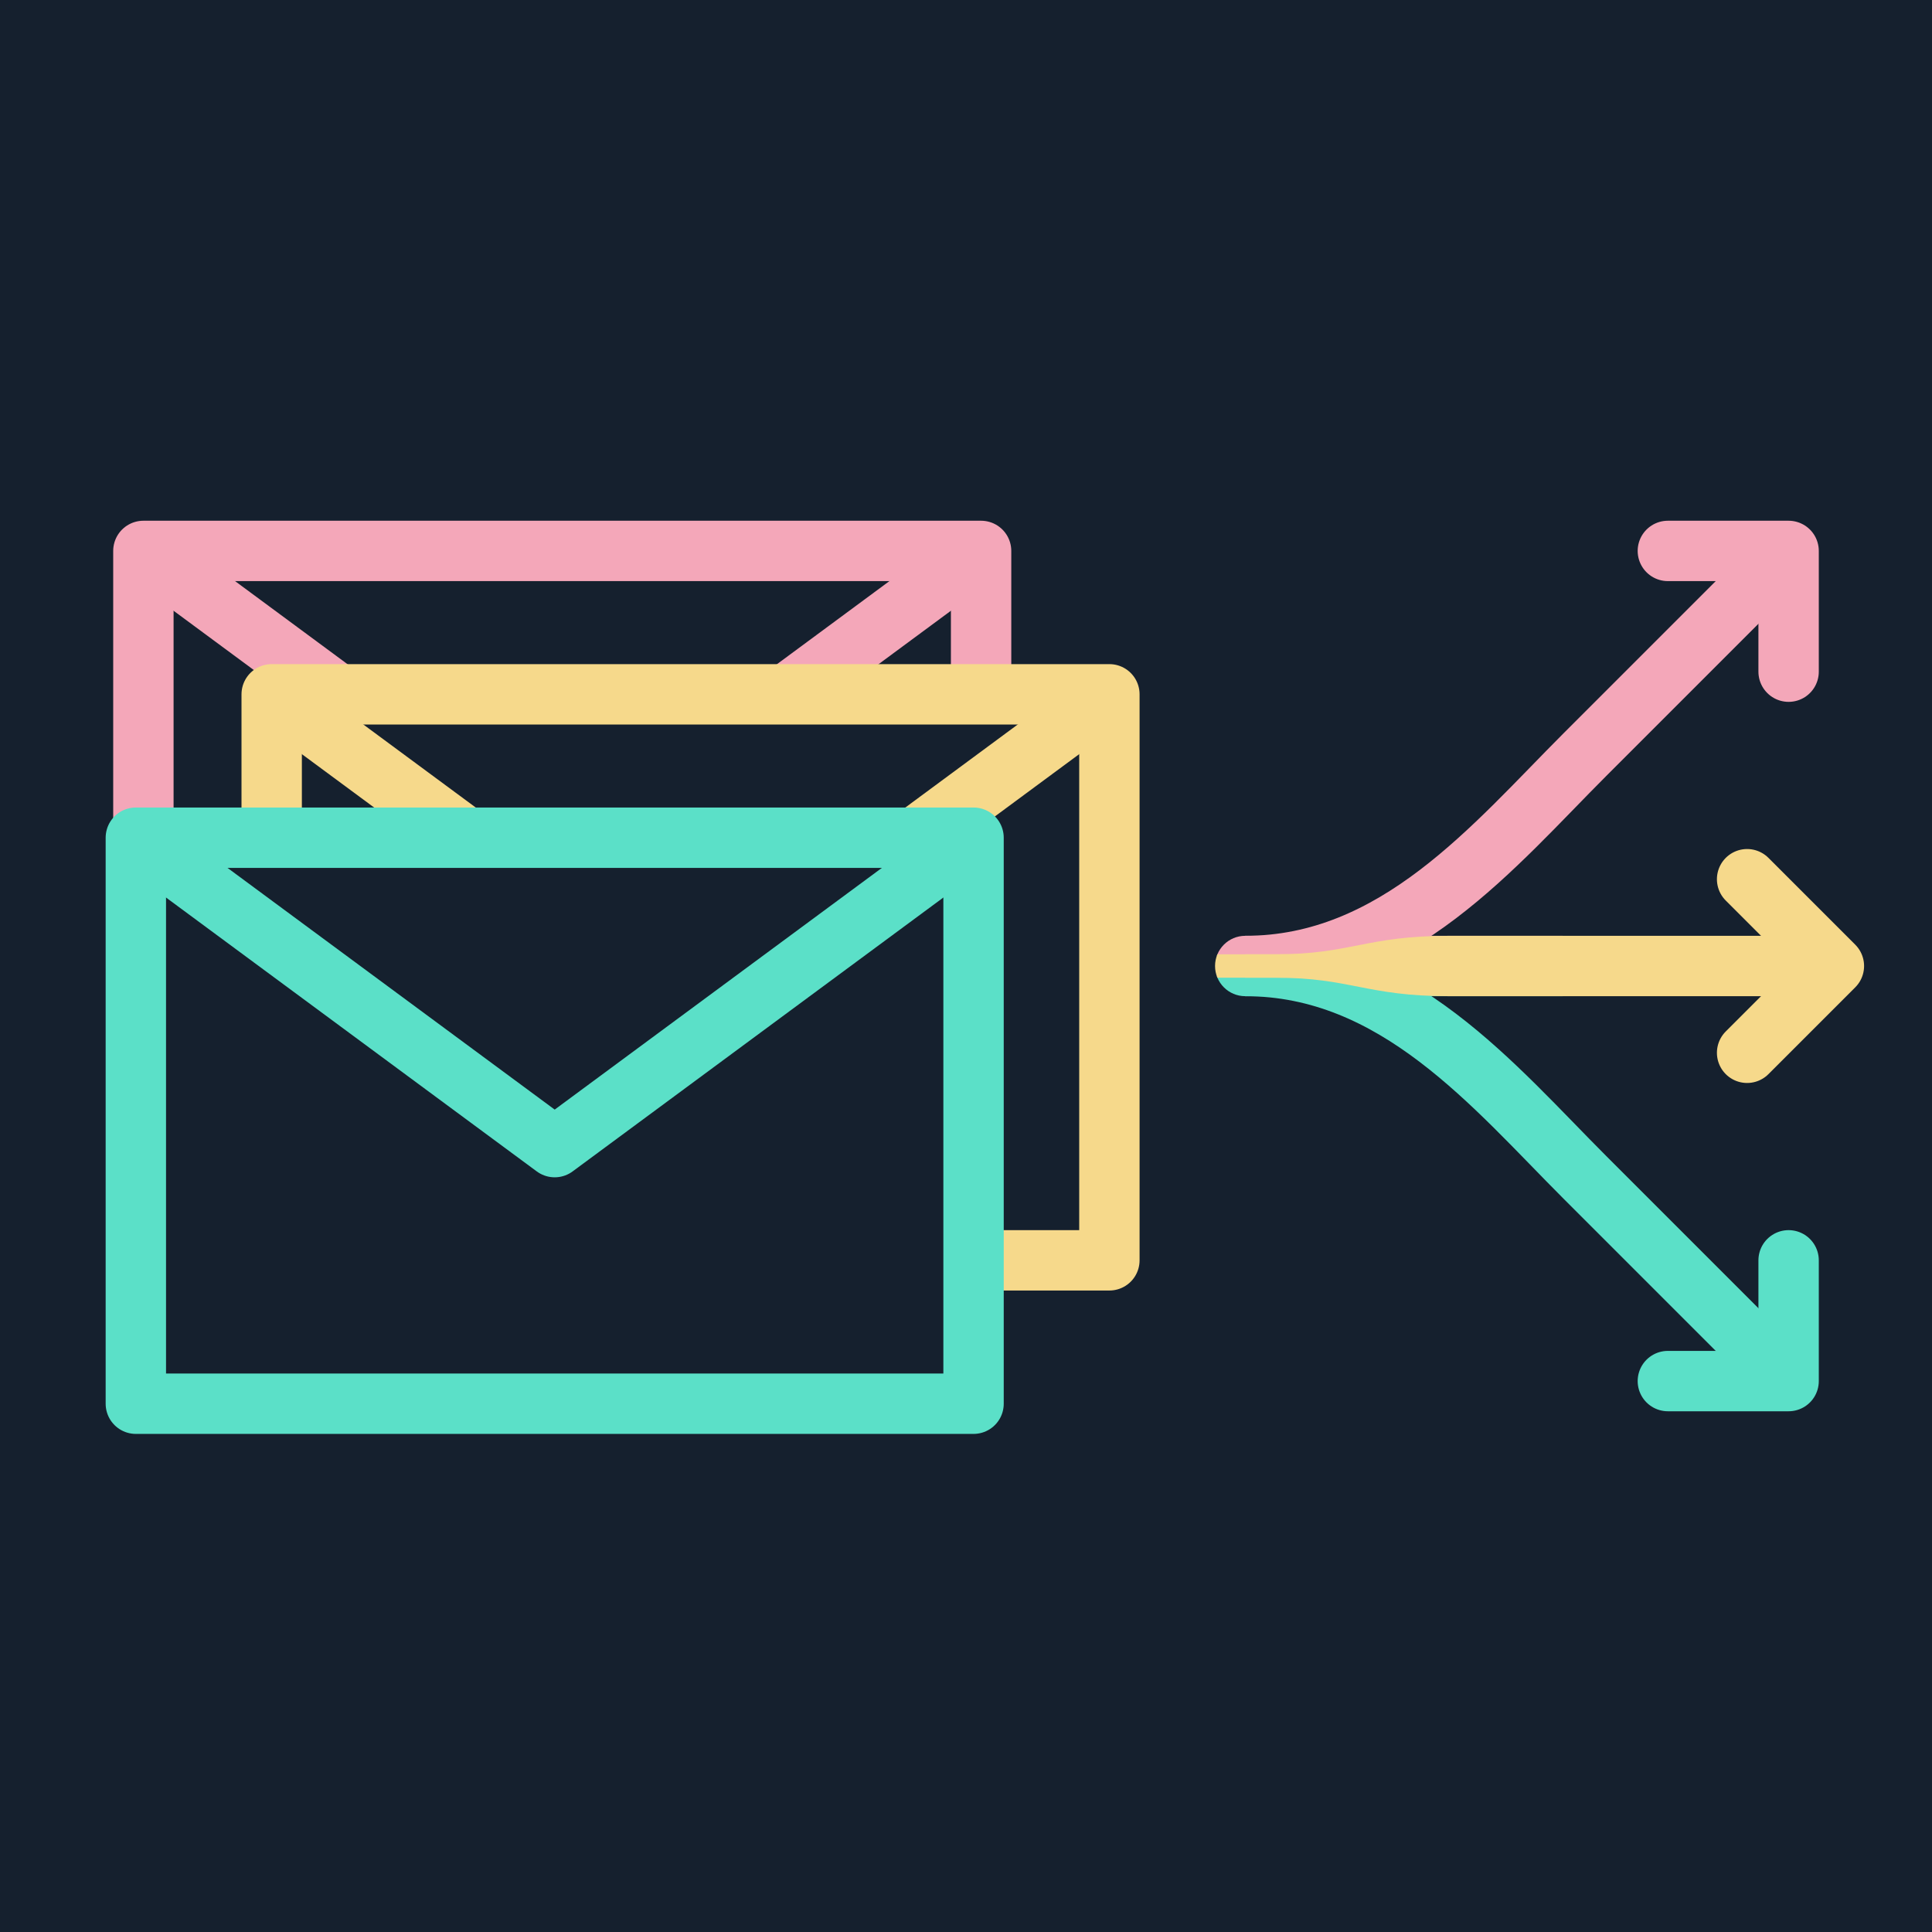
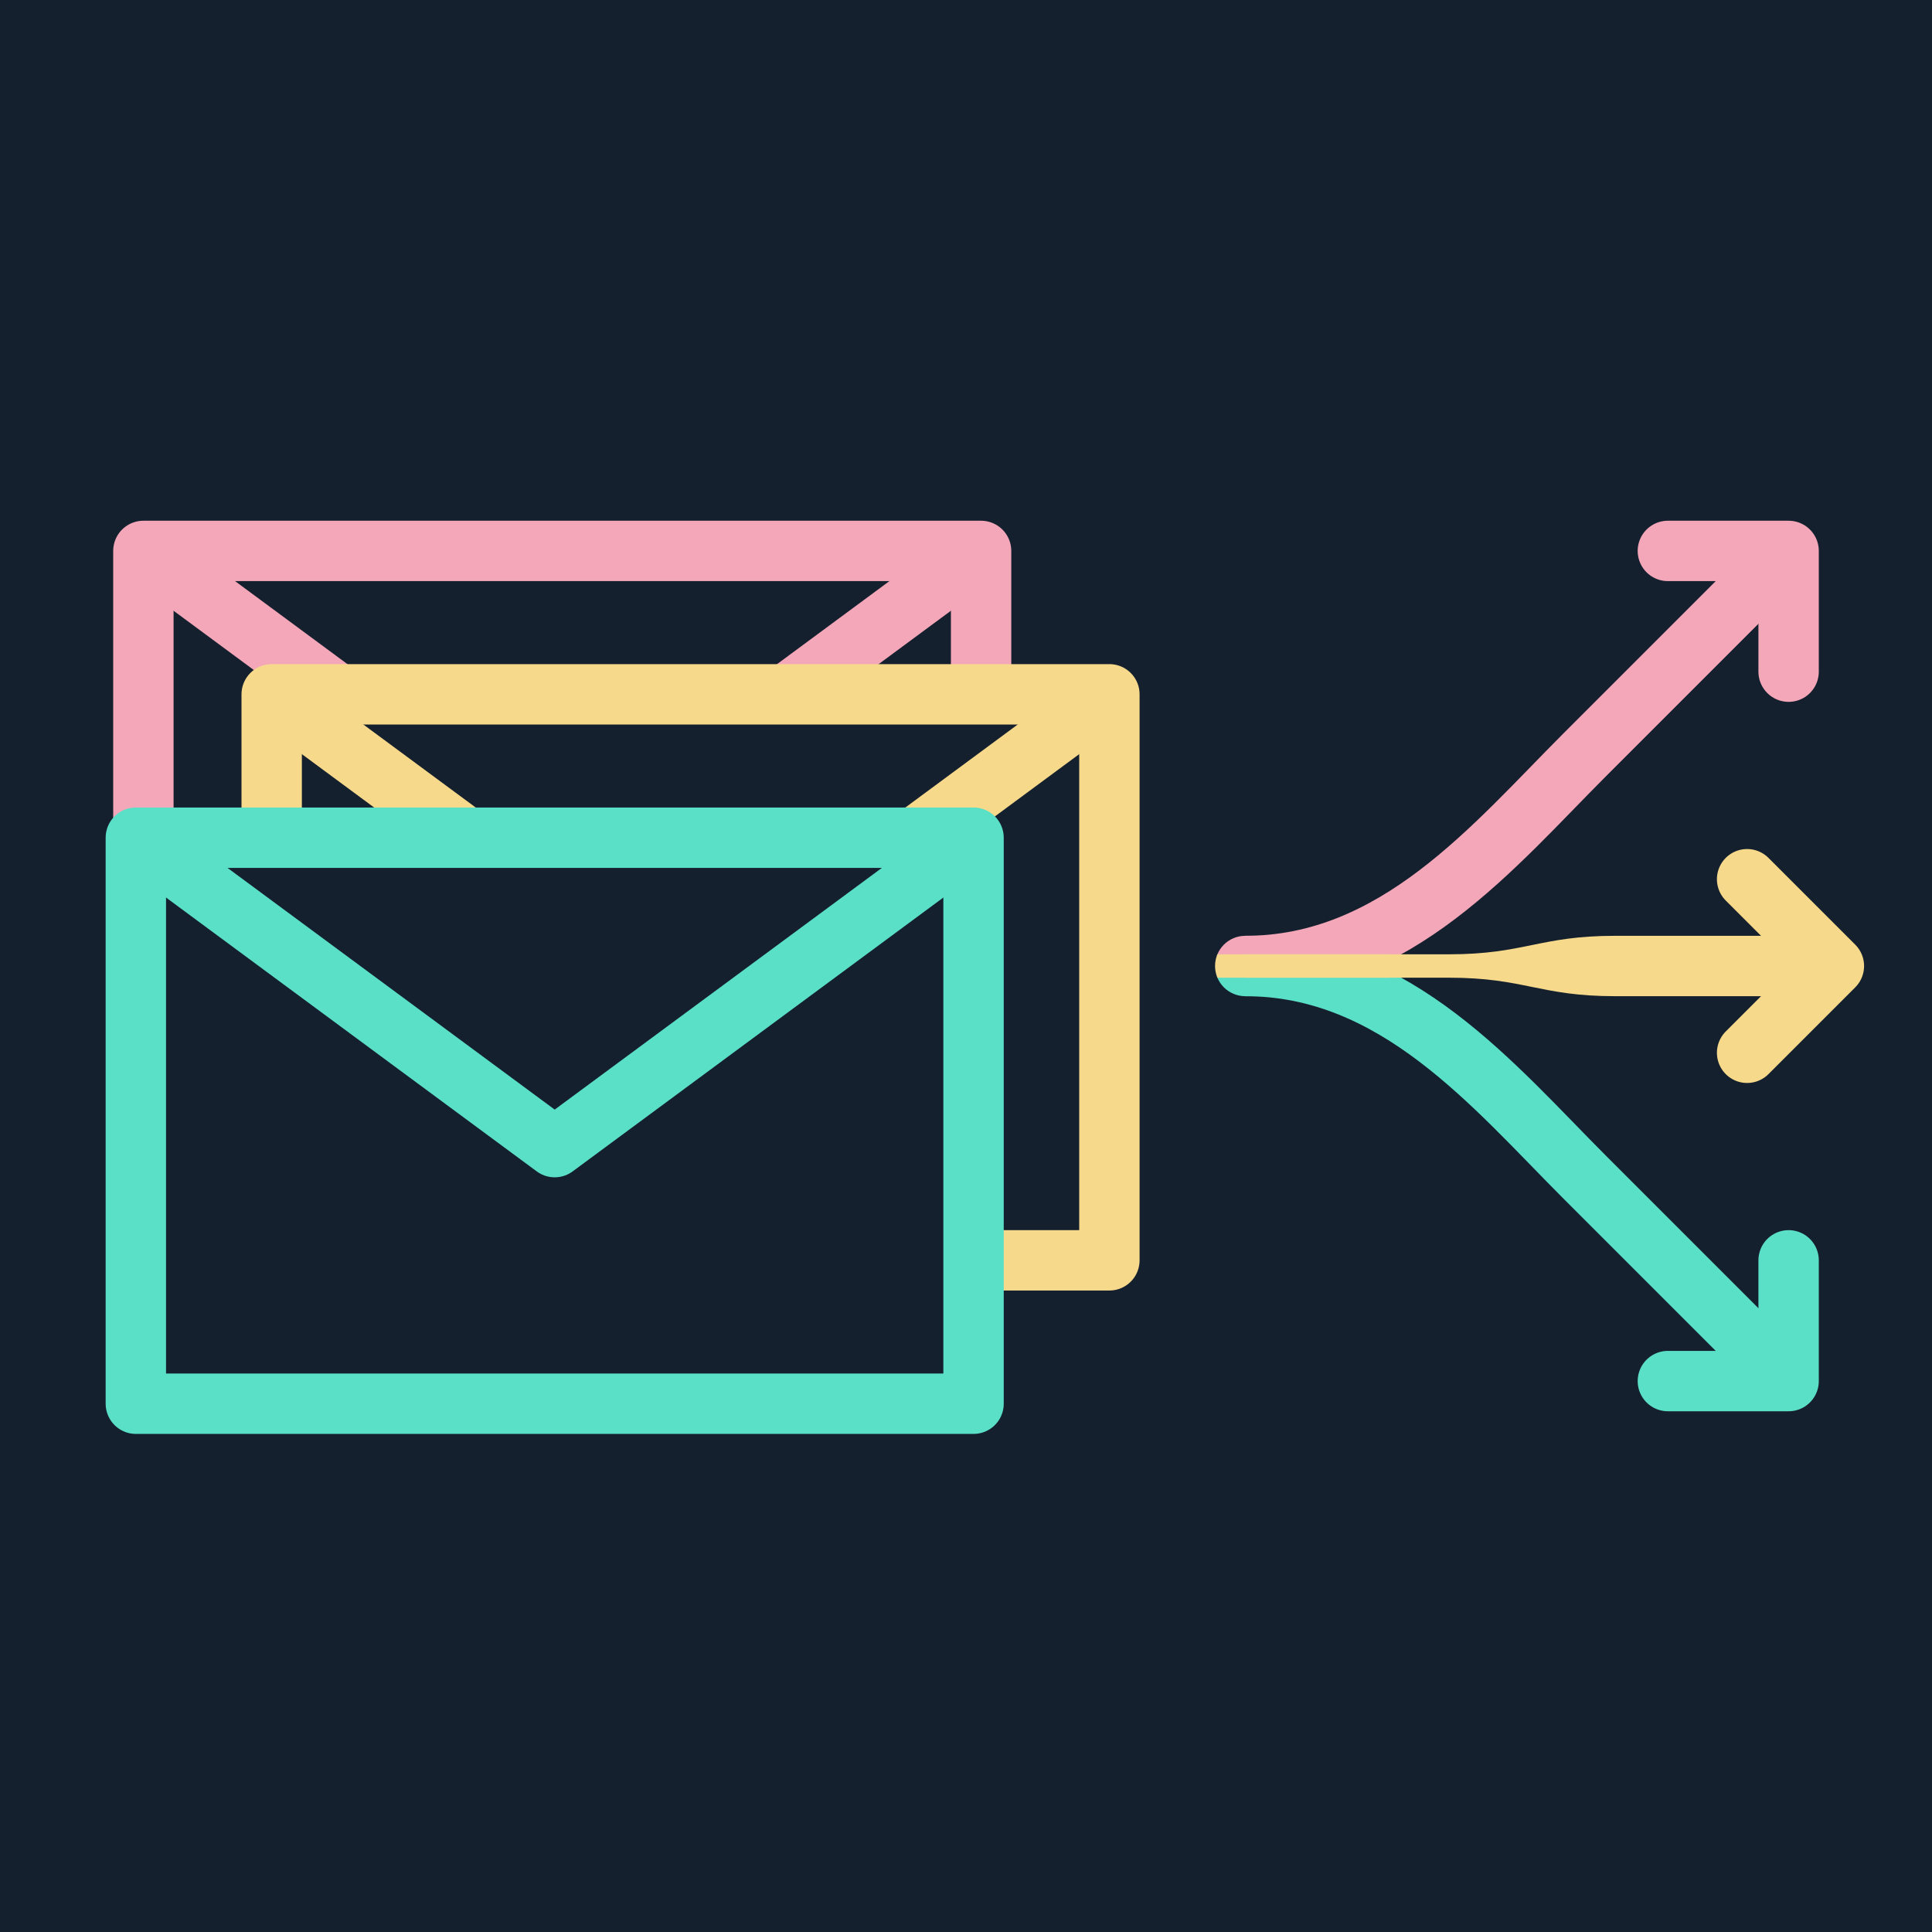
<svg xmlns="http://www.w3.org/2000/svg" viewBox="0 0 512 512" width="512" height="512">
  <rect x="0" y="0" width="512" height="512" fill="#15202E" />
  <defs>
    <g id="letter" fill="#15202E" stroke-width="16" stroke-linejoin="round">
      <rect x="44" y="184" width="222" height="150" />
      <polyline points="44,184 155,266 266,184" fill="none" />
    </g>
  </defs>
  <use href="#letter" stroke="#F4A7B9" transform="translate(-6,-38)" />
  <use href="#letter" stroke="#F6D98B" transform="translate(28,0)" />
  <use href="#letter" stroke="#5BE0C8" transform="translate(-8,38)" />
  <defs>
    <clipPath id="stripe">
-       <rect x="322" y="248" width="100" height="16" rx="8" />
+       <path d="M 330,248 H 368 V 264 H 330 A 8 8 0 0 1 330,248 Z" />
    </clipPath>
  </defs>
  <g fill="none" stroke-width="16" stroke-linejoin="round">
    <g stroke="#F4A7B9">
      <path d="M 330,256 C 370,256 396,224 420,200 L 474,146" />
      <polyline points="442,146 474,146 474,178" stroke-linecap="round" />
    </g>
    <g stroke="#5BE0C8">
      <path d="M 330,256 C 370,256 396,288 420,312 L 474,366" />
      <polyline points="442,366 474,366 474,334" stroke-linecap="round" />
    </g>
    <g clip-path="url(#stripe)">
      <path d="M 300,250.5 H 430" stroke="#F4A7B9" stroke-width="5.6" />
      <path d="M 300,261.5 H 430" stroke="#5BE0C8" stroke-width="5.6" />
      <path d="M 300,256 H 430" stroke="#F6D98B" stroke-width="6.2" />
    </g>
    <g stroke="#F6D98B">
-       <path d="M 330,252.9 H 338 C 358,252.9 362,248 384,248 H 486 V 264 H 384 C 362,264 358,259.1 338,259.1 H 330 Z" fill="#F6D98B" stroke="none" />
+       <path d="M 330,252.9 H 384 C 404,252.9 408,248 428,248 H 486 V 264 H 428 C 408,264 404,259.1 384,259.1 H 330 Z" fill="#F6D98B" stroke="none" />
      <polyline points="463,233 486,256 463,279" stroke-linecap="round" />
    </g>
  </g>
</svg>
